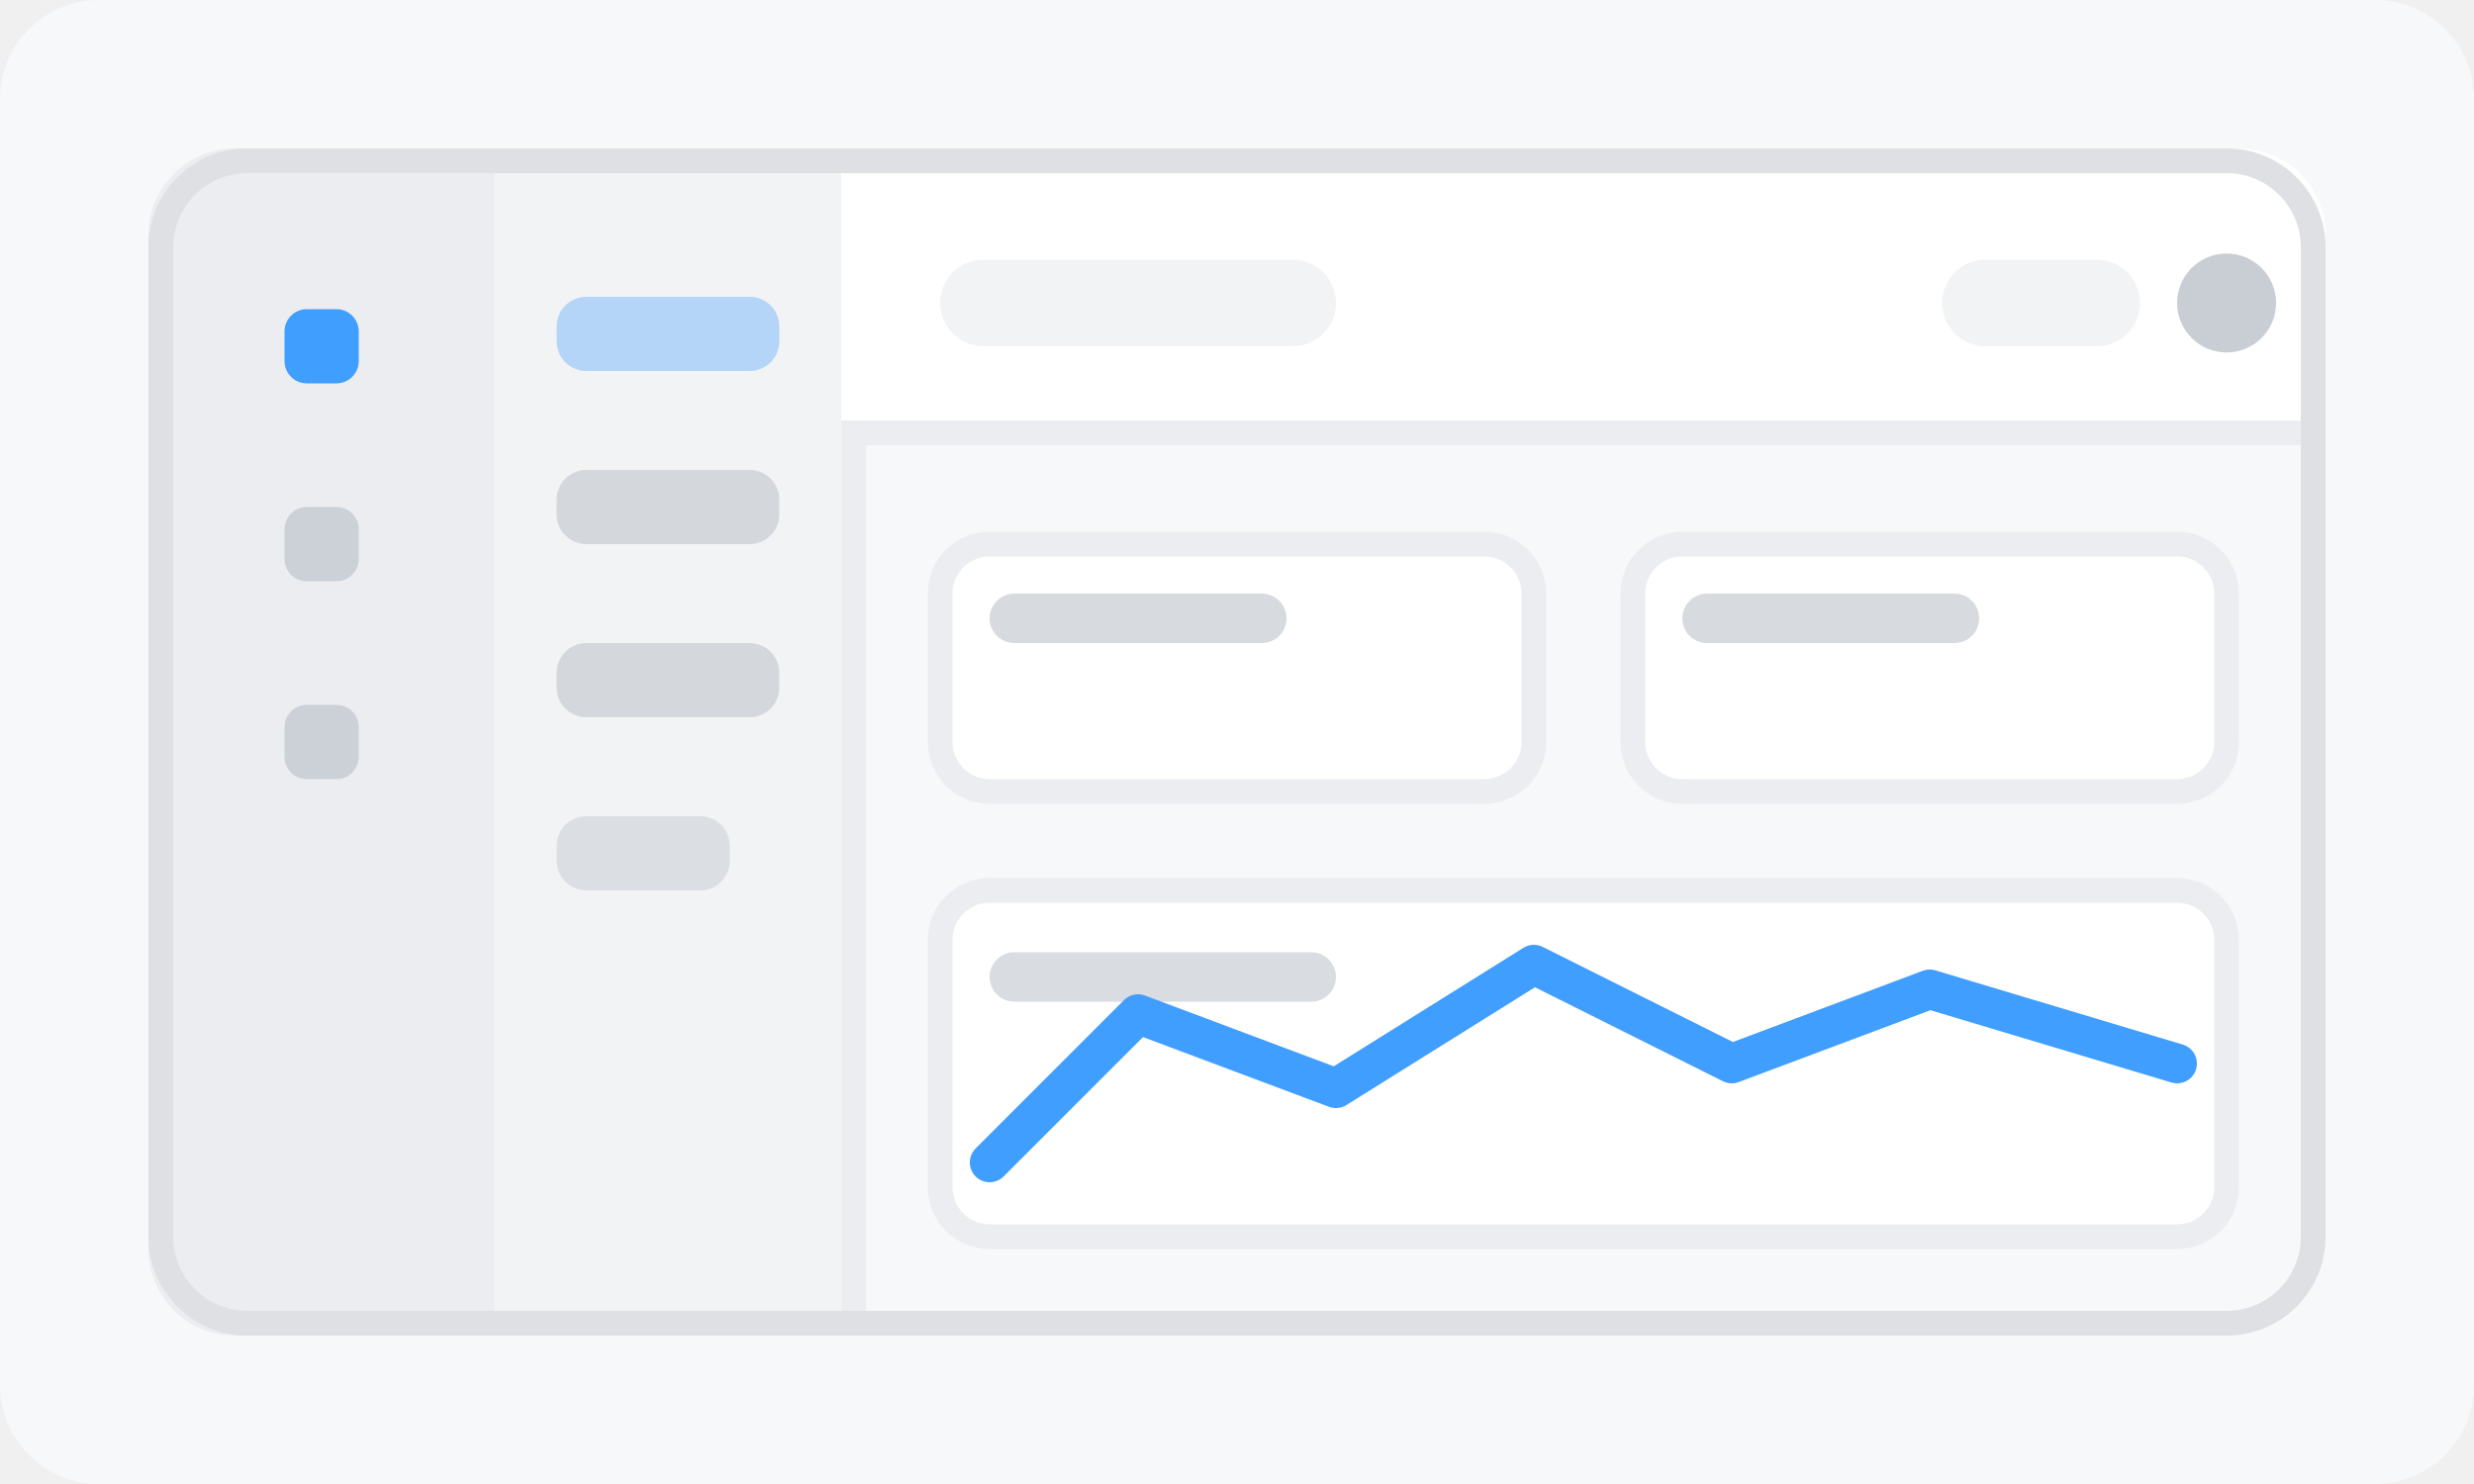
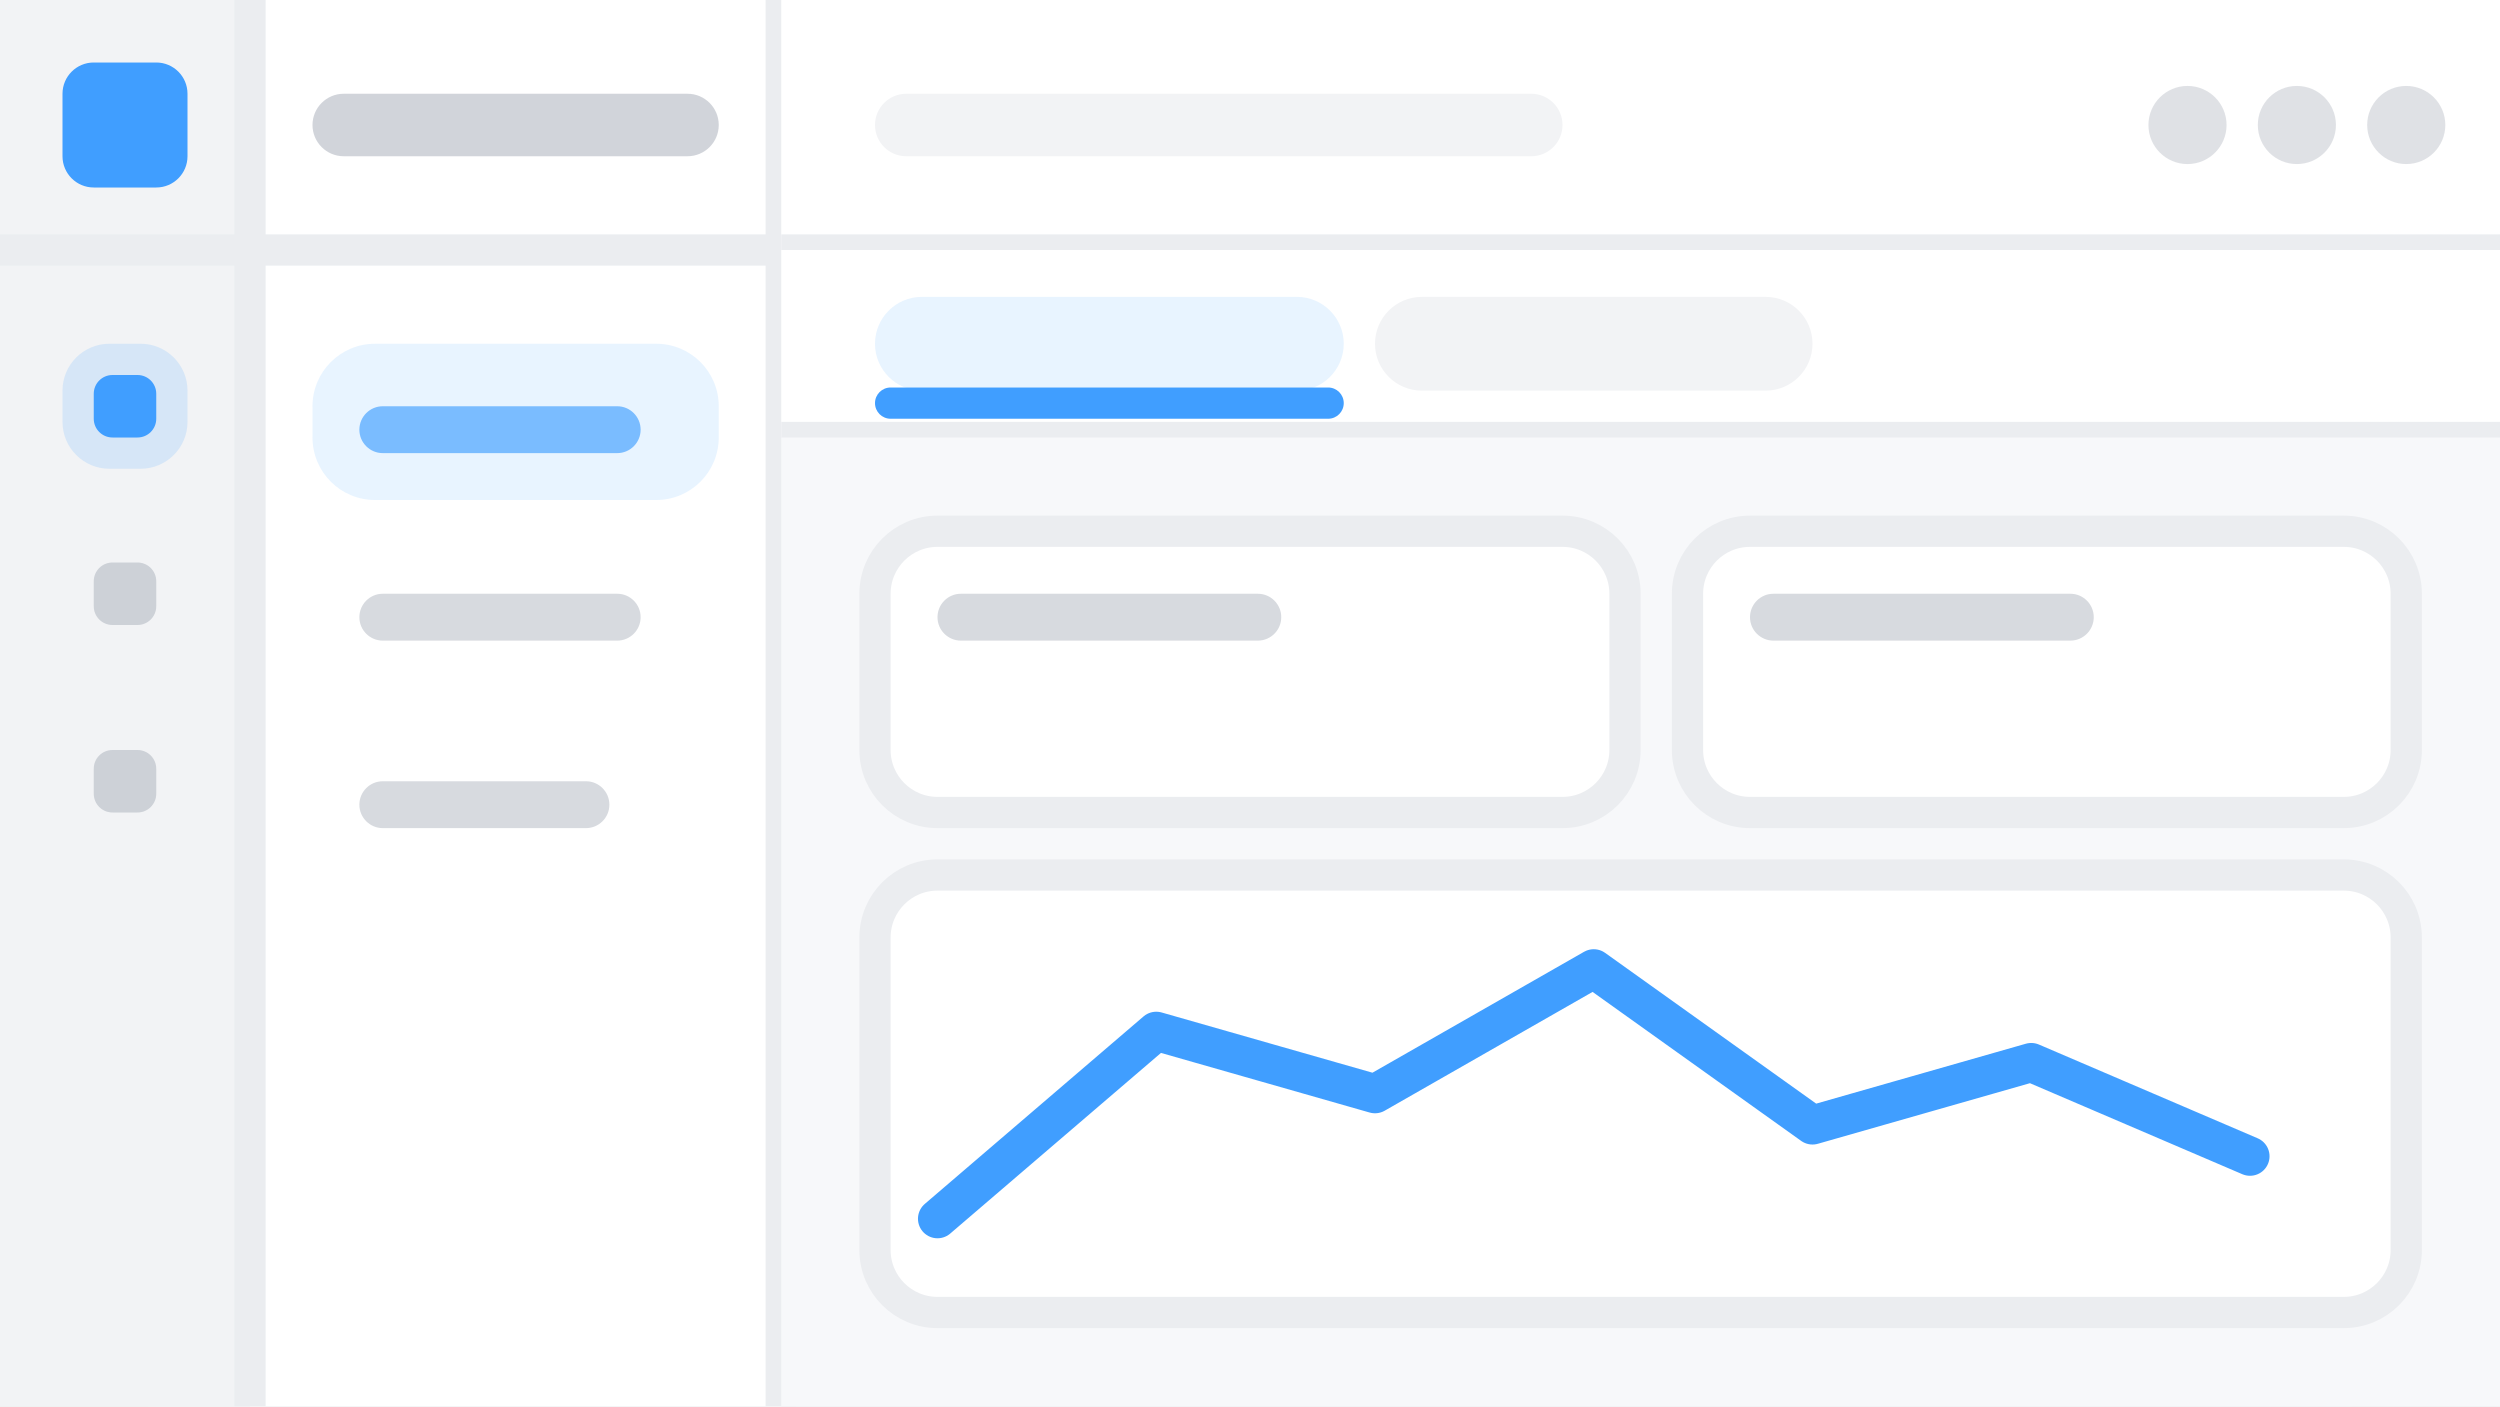
- <svg xmlns="http://www.w3.org/2000/svg" width="100%" height="100%" viewBox="0 0 100 60" fill="none" preserveAspectRatio="none">
-   <rect width="100" height="60" rx="4" fill="#F7F8FA" />
-   <rect x="6.5" y="6.5" width="87" height="47" rx="3.5" fill="#FFFFFF" />
-   <rect x="6.5" y="18" width="87" height="36" fill="#F7F8FA" />
-   <path d="M9.5 6H20V54H9.5C7.567 54 6 52.433 6 50.5V9.5C6 7.567 7.567 6 9.5 6Z" fill="#EBEDF0" />
-   <rect x="20" y="6" width="1" height="48" fill="#DEE0E3" />
-   <rect x="20" y="6" width="14" height="48" fill="#F2F3F5" />
-   <rect x="34" y="6" width="1" height="48" fill="#EBEDF0" />
-   <path d="M34 6H90.5C92.433 6 94 7.567 94 9.5V18H34V6Z" fill="#FFFFFF" />
-   <rect x="34" y="17" width="60" height="1" fill="#EBEDF0" />
-   <rect x="11.5" y="12.5" width="3" height="3" rx="0.9" fill="#409EFF" />
-   <rect x="11.5" y="20.5" width="3" height="3" rx="0.9" fill="#C9CDD4" fill-opacity="0.9" />
-   <rect x="11.5" y="28.5" width="3" height="3" rx="0.9" fill="#C9CDD4" fill-opacity="0.9" />
-   <rect x="22.5" y="12" width="9" height="3" rx="1.2" fill="#409EFF" fill-opacity="0.35" />
-   <rect x="22.5" y="19" width="9" height="3" rx="1.2" fill="#C9CDD4" fill-opacity="0.75" />
-   <rect x="22.5" y="26" width="9" height="3" rx="1.2" fill="#C9CDD4" fill-opacity="0.75" />
-   <rect x="22.5" y="33" width="7" height="3" rx="1.2" fill="#C9CDD4" fill-opacity="0.55" />
-   <rect x="38" y="10.5" width="16" height="3.5" rx="1.75" fill="#F2F3F5" />
-   <rect x="78.5" y="10.5" width="8" height="3.5" rx="1.75" fill="#F2F3F5" />
-   <circle cx="90" cy="12.25" r="2" fill="#C9CDD4" />
-   <rect x="38" y="22" width="24" height="10" rx="2" fill="#FFFFFF" stroke="#EBEDF0" />
-   <rect x="40" y="24" width="12" height="2" rx="1" fill="#C9CDD4" fill-opacity="0.75" />
-   <rect x="66" y="22" width="24" height="10" rx="2" fill="#FFFFFF" stroke="#EBEDF0" />
-   <rect x="68" y="24" width="12" height="2" rx="1" fill="#C9CDD4" fill-opacity="0.75" />
-   <rect x="38" y="36" width="52" height="14" rx="2" fill="#FFFFFF" stroke="#EBEDF0" />
-   <rect x="40" y="38.5" width="14" height="2" rx="1" fill="#C9CDD4" fill-opacity="0.7" />
-   <path d="M40 47 L46 41 L54 44 L62 39 L70 43 L78 40 L88 43" stroke="#409EFF" stroke-width="1.6" stroke-linecap="round" stroke-linejoin="round" />
-   <rect x="6.5" y="6.5" width="87" height="47" rx="3.5" stroke="#DEE0E3" />
+ <svg xmlns="http://www.w3.org/2000/svg" width="100%" height="100%" viewBox="0 0 160 90" fill="none" preserveAspectRatio="xMidYMid meet">
+   <rect width="160" height="90" rx="10" fill="#F7F8FA" />
+   <rect x="0" y="0" width="16" height="90" fill="#F2F3F5" />
+   <rect x="16" y="0" width="34" height="90" fill="#FFFFFF" />
+   <line x1="16" y1="0" x2="16" y2="90" stroke="#EBEDF0" stroke-width="2" vector-effect="non-scaling-stroke" />
+   <line x1="50" y1="0" x2="50" y2="90" stroke="#EBEDF0" stroke-width="2" vector-effect="non-scaling-stroke" />
+   <line x1="0" y1="16" x2="50" y2="16" stroke="#EBEDF0" stroke-width="2" vector-effect="non-scaling-stroke" />
+   <rect x="4" y="4" width="8" height="8" rx="2" fill="#409EFF" />
+   <rect x="20" y="6" width="26" height="4" rx="2" fill="#C9CDD4" fill-opacity="0.85" />
+   <rect x="4" y="22" width="8" height="8" rx="3" fill="#409EFF" fill-opacity="0.16" />
+   <rect x="6" y="24" width="4" height="4" rx="1.2" fill="#409EFF" />
+   <rect x="6" y="36" width="4" height="4" rx="1.2" fill="#C9CDD4" fill-opacity="0.9" />
+   <rect x="6" y="48" width="4" height="4" rx="1.2" fill="#C9CDD4" fill-opacity="0.9" />
+   <rect x="20" y="22" width="26" height="10" rx="4" fill="#409EFF" fill-opacity="0.12" />
+   <rect x="23" y="26" width="18" height="3" rx="1.5" fill="#409EFF" fill-opacity="0.65" />
+   <rect x="23" y="38" width="18" height="3" rx="1.5" fill="#C9CDD4" fill-opacity="0.75" />
+   <rect x="23" y="50" width="16" height="3" rx="1.5" fill="#C9CDD4" fill-opacity="0.75" />
+   <rect x="50" y="0" width="110" height="16" fill="#FFFFFF" />
+   <line x1="50" y1="16" x2="160" y2="16" stroke="#EBEDF0" stroke-width="2" vector-effect="non-scaling-stroke" />
+   <rect x="56" y="6" width="44" height="4" rx="2" fill="#F2F3F5" />
+   <circle cx="154" cy="8" r="2.5" fill="#C9CDD4" fill-opacity="0.6" />
+   <circle cx="147" cy="8" r="2.5" fill="#C9CDD4" fill-opacity="0.6" />
+   <circle cx="140" cy="8" r="2.5" fill="#C9CDD4" fill-opacity="0.6" />
+   <rect x="50" y="16" width="110" height="12" fill="#FFFFFF" />
+   <line x1="50" y1="28" x2="160" y2="28" stroke="#EBEDF0" stroke-width="2" vector-effect="non-scaling-stroke" />
+   <rect x="56" y="19" width="30" height="6" rx="3" fill="#409EFF" fill-opacity="0.12" />
+   <rect x="56" y="24.8" width="30" height="2" rx="1" fill="#409EFF" />
+   <rect x="88" y="19" width="28" height="6" rx="3" fill="#F2F3F5" />
+   <rect x="50" y="28" width="110" height="62" fill="#F7F8FA" />
+   <rect x="56" y="34" width="48" height="18" rx="4" fill="#FFFFFF" stroke="#EBEDF0" stroke-width="2" vector-effect="non-scaling-stroke" />
+   <rect x="60" y="38" width="22" height="3" rx="1.5" fill="#C9CDD4" fill-opacity="0.75" />
+   <rect x="108" y="34" width="46" height="18" rx="4" fill="#FFFFFF" stroke="#EBEDF0" stroke-width="2" vector-effect="non-scaling-stroke" />
+   <rect x="112" y="38" width="22" height="3" rx="1.5" fill="#C9CDD4" fill-opacity="0.75" />
+   <rect x="56" y="56" width="98" height="28" rx="4" fill="#FFFFFF" stroke="#EBEDF0" stroke-width="2" vector-effect="non-scaling-stroke" />
+   <path d="M60 78 L74 66 L88 70 L102 62 L116 72 L130 68 L144 74" stroke="#409EFF" stroke-width="2.5" vector-effect="non-scaling-stroke" stroke-linecap="round" stroke-linejoin="round" />
</svg>
